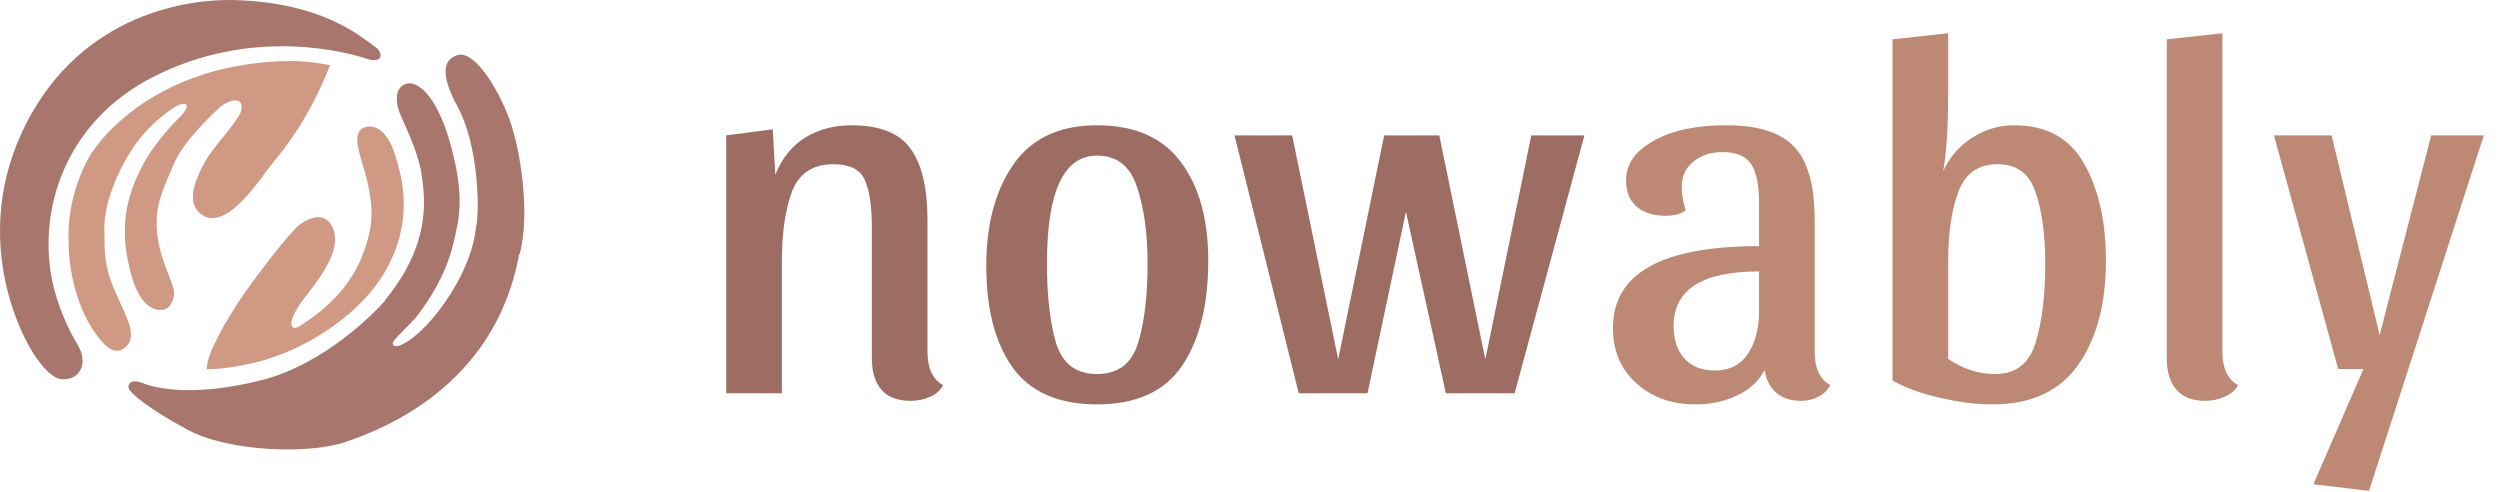
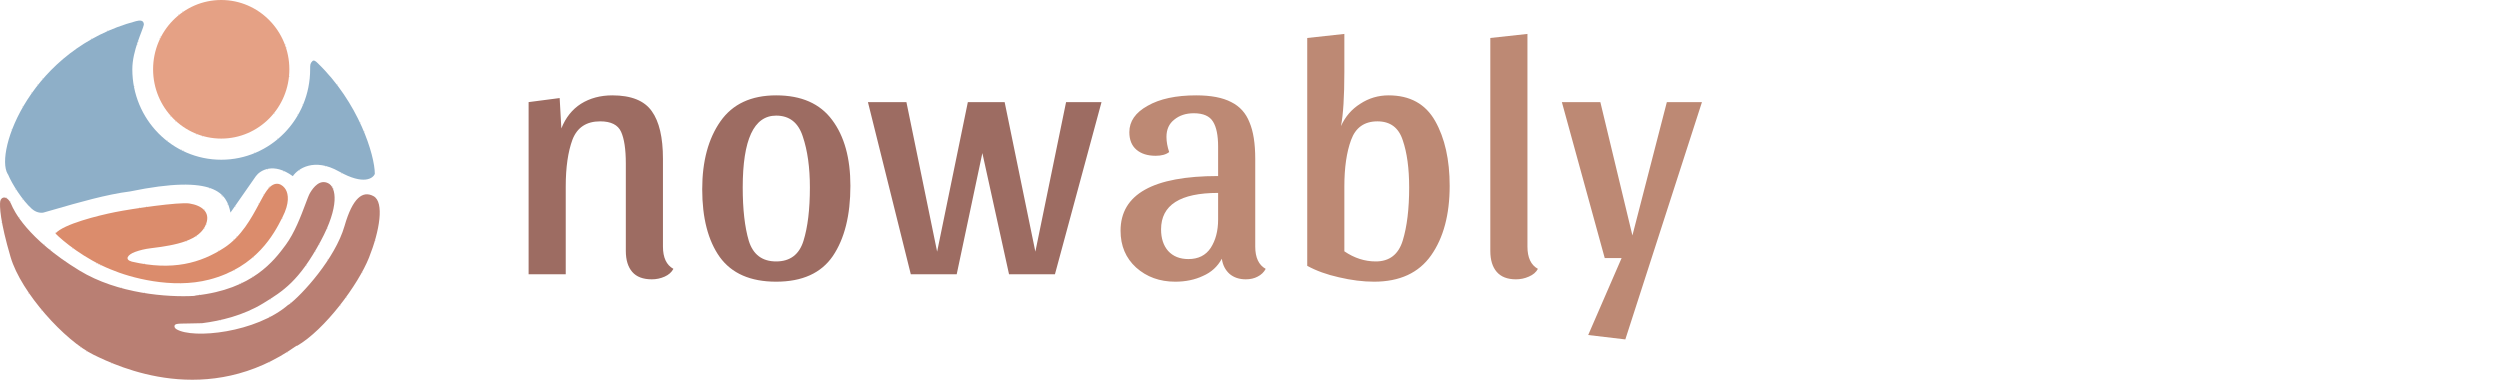
- <svg xmlns="http://www.w3.org/2000/svg" width="178" height="35" viewBox="0 0 178 35" fill="none">
-   <path d="M36.966 18.081C35.24 27.652 26.997 30.635 24.658 31.451C21.998 32.379 16.223 32.157 13.341 30.591C10.459 29.026 9.469 28.105 9.229 27.768C8.989 27.43 9.274 26.914 10.159 27.276C10.61 27.461 13.191 28.412 18.535 27.092C22.429 26.13 25.823 23.176 27.379 21.451L27.48 21.291C30.692 17.333 30.259 14.172 30.032 12.514C29.85 11.185 29.194 9.709 28.753 8.718C28.553 8.268 28.398 7.917 28.351 7.726C28.201 7.112 28.13 6.245 28.891 5.976C29.672 5.7 31.052 6.713 32.013 10.058C33.114 13.895 32.733 15.521 32.223 17.547C31.713 19.573 30.594 21.352 29.58 22.643C28.321 23.975 27.919 24.268 27.968 24.483C28.003 24.637 28.172 24.674 28.321 24.637C30.002 24.22 33.604 19.818 33.904 16.043L33.927 16.038C34.156 14.59 34.009 10.221 32.583 7.603C31.346 5.331 31.533 4.227 32.583 3.92C33.634 3.613 35.105 5.669 36.095 8.032C37.086 10.396 37.776 15.306 36.996 18.099L36.966 18.081Z" fill="#A8766C" />
-   <path d="M20.486 25.034C22.179 24.345 25.569 22.427 27.33 19.48C29.588 15.703 28.581 12.482 28.141 11.076C28.131 11.042 28.12 11.01 28.111 10.978C27.69 9.628 27.06 9.167 26.61 9.045C26.16 8.922 25.259 9.014 25.469 10.334C25.526 10.691 25.654 11.13 25.798 11.629C26.188 12.97 26.703 14.744 26.31 16.534C25.769 18.989 24.467 21.261 21.317 23.23C20.704 23.588 20.608 23.07 20.92 22.415C21.102 22.035 21.35 21.623 21.687 21.199C23.098 19.419 24.351 17.608 23.668 16.165C23.218 15.214 22.287 15.306 21.357 15.981C20.616 16.518 18.054 19.91 17.184 21.199C16.313 22.488 14.662 25.189 14.722 26.294C15.673 26.294 18.157 26.042 20.486 25.036V25.034Z" fill="#D09983" />
-   <path d="M10.802 5.531C17.026 2.303 23.292 3.224 26.394 4.268C27.414 4.39 27.144 3.623 26.694 3.316C25.673 2.621 23.018 0.184 16.689 0.005C13.46 -0.086 5.909 0.927 1.886 8.754C-2.136 16.581 1.316 23.793 2.697 25.635C3.871 27.2 4.438 27.047 4.918 26.954C5.398 26.862 5.879 26.433 5.879 25.665C5.849 24.99 5.579 24.652 5.218 24.008C4.898 23.435 4.081 21.767 3.717 19.987C2.697 14.993 4.588 8.754 10.802 5.531Z" fill="#A8766C" />
-   <path d="M15.724 7.588C16.65 6.866 17.504 7.019 17.101 8.089C16.744 8.707 16.278 9.279 15.819 9.842C15.32 10.454 14.829 11.057 14.494 11.7C13.774 13.081 13.328 14.432 14.254 15.199C15.515 16.242 17.166 14.707 18.967 12.191C19.093 12.015 19.262 11.805 19.465 11.553C20.398 10.393 22.045 8.347 23.5 4.64C23.438 4.629 23.375 4.618 23.309 4.606C22.289 4.421 20.819 4.155 17.856 4.548C11.612 5.377 7.93 8.757 6.528 10.897L6.509 10.902C6.436 11.024 6.366 11.147 6.299 11.27L6.299 11.27C5.016 13.62 4.814 15.97 4.889 17.131L4.888 17.132C4.848 18.411 5.182 21.534 6.839 23.792L6.844 23.799C7.229 24.323 8.067 25.466 8.911 24.744C9.709 24.06 9.219 22.994 8.591 21.628C8.346 21.094 8.079 20.515 7.86 19.895C7.472 18.796 7.423 17.657 7.44 16.703C7.248 14.173 8.901 11.27 9.751 10.134L9.742 10.136C10.61 8.998 11.555 8.181 12.488 7.595C12.778 7.377 13.828 7.109 12.976 8.159C12.428 8.719 11.061 10.042 10.111 11.854C8.761 14.432 8.55 16.733 9.361 19.619C10.171 22.504 11.642 22.105 11.852 21.982C12.063 21.859 12.513 21.307 12.363 20.601C12.316 20.382 12.192 20.061 12.04 19.667C11.701 18.79 11.224 17.554 11.162 16.304C11.083 14.712 11.468 13.808 12.092 12.341C12.178 12.139 12.268 11.927 12.363 11.7C12.987 10.203 14.863 8.336 15.724 7.588Z" fill="#D09983" />
-   <path d="M51.709 9.64L55.021 9.208L55.201 12.448C55.657 11.296 56.353 10.42 57.289 9.82C58.249 9.22 59.365 8.92 60.637 8.92C62.653 8.92 64.057 9.484 64.849 10.612C65.641 11.716 66.037 13.408 66.037 15.688V25.048C66.037 26.224 66.409 27.016 67.153 27.424C66.961 27.784 66.649 28.06 66.217 28.252C65.785 28.444 65.329 28.54 64.849 28.54C63.913 28.54 63.217 28.276 62.761 27.748C62.305 27.22 62.077 26.476 62.077 25.516V16.192C62.077 14.68 61.909 13.552 61.573 12.808C61.237 12.064 60.493 11.692 59.341 11.692C57.877 11.692 56.893 12.34 56.389 13.636C55.909 14.932 55.669 16.6 55.669 18.64V28H51.709V9.64ZM78.109 8.92C80.796 8.92 82.788 9.796 84.085 11.548C85.38 13.276 86.028 15.616 86.028 18.568C86.028 21.712 85.404 24.208 84.156 26.056C82.909 27.88 80.892 28.792 78.109 28.792C75.373 28.792 73.368 27.916 72.097 26.164C70.849 24.412 70.225 22 70.225 18.928C70.225 15.952 70.873 13.54 72.168 11.692C73.465 9.844 75.445 8.92 78.109 8.92ZM78.109 26.632C79.597 26.632 80.569 25.9 81.025 24.436C81.481 22.972 81.709 21.076 81.709 18.748C81.709 16.612 81.457 14.8 80.953 13.312C80.472 11.824 79.525 11.08 78.109 11.08C75.733 11.08 74.544 13.636 74.544 18.748C74.544 21.076 74.76 22.972 75.192 24.436C75.648 25.9 76.621 26.632 78.109 26.632ZM112.81 9.64L107.842 28H102.946L100.102 15.076L97.366 28H92.47L87.898 9.64H92.002L95.278 25.588L98.554 9.64H102.478L105.754 25.588L109.03 9.64H112.81Z" fill="#9D6C62" />
-   <path d="M125.641 26.344C125.185 27.184 124.513 27.796 123.625 28.18C122.761 28.588 121.777 28.792 120.673 28.792C119.017 28.792 117.625 28.288 116.497 27.28C115.393 26.272 114.841 24.964 114.841 23.356C114.841 19.468 118.309 17.524 125.245 17.524V14.392C125.245 13.192 125.065 12.304 124.705 11.728C124.345 11.128 123.661 10.828 122.653 10.828C121.813 10.828 121.117 11.056 120.565 11.512C120.013 11.944 119.737 12.556 119.737 13.348C119.737 13.852 119.833 14.392 120.025 14.968C119.689 15.232 119.209 15.364 118.585 15.364C117.721 15.364 117.037 15.148 116.533 14.716C116.029 14.284 115.777 13.66 115.777 12.844C115.777 11.692 116.425 10.756 117.721 10.036C119.017 9.292 120.745 8.92 122.905 8.92C124.489 8.92 125.737 9.16 126.649 9.64C127.561 10.096 128.209 10.816 128.593 11.8C129.001 12.76 129.205 14.056 129.205 15.688V25.048C129.205 26.224 129.577 27.016 130.321 27.424C130.129 27.784 129.841 28.06 129.457 28.252C129.097 28.444 128.677 28.54 128.197 28.54C127.501 28.54 126.925 28.348 126.469 27.964C126.013 27.556 125.737 27.016 125.641 26.344ZM122.077 26.38C123.133 26.38 123.925 25.984 124.453 25.192C124.981 24.376 125.245 23.368 125.245 22.168V19.324C121.189 19.324 119.161 20.62 119.161 23.212C119.161 24.172 119.413 24.94 119.917 25.516C120.445 26.092 121.165 26.38 122.077 26.38ZM138.709 6.436C138.709 9.052 138.589 10.972 138.349 12.196C138.805 11.188 139.489 10.396 140.401 9.82C141.313 9.22 142.321 8.92 143.425 8.92C145.705 8.92 147.361 9.832 148.393 11.656C149.425 13.48 149.941 15.784 149.941 18.568C149.941 21.64 149.281 24.112 147.961 25.984C146.641 27.856 144.613 28.792 141.877 28.792C140.701 28.792 139.453 28.636 138.133 28.324C136.837 28.036 135.709 27.628 134.749 27.1V2.8L138.709 2.368V6.436ZM138.709 25.552C139.765 26.272 140.881 26.632 142.057 26.632C143.521 26.632 144.481 25.888 144.937 24.4C145.393 22.912 145.621 21.028 145.621 18.748C145.621 16.708 145.393 15.028 144.937 13.708C144.505 12.364 143.605 11.692 142.237 11.692C140.845 11.692 139.909 12.352 139.429 13.672C138.949 14.968 138.709 16.624 138.709 18.64V25.552ZM158.236 2.368V25.048C158.236 26.224 158.608 27.016 159.352 27.424C159.16 27.784 158.836 28.06 158.38 28.252C157.948 28.444 157.492 28.54 157.012 28.54C156.1 28.54 155.416 28.276 154.96 27.748C154.504 27.22 154.276 26.476 154.276 25.516V2.8L158.236 2.368ZM176.846 9.64L168.674 34.948L164.714 34.48L168.278 26.272H166.478L161.906 9.64H166.01L169.43 23.86L173.102 9.64H176.846Z" fill="#BD8974" />
+ <svg xmlns="http://www.w3.org/2000/svg" width="237" height="36" viewBox="0 0 237 36" fill="none">
+   <g filter="url(#filter0_d_76_58)">
+     <path d="M28.126 32.765C19.672 38.774 11.242 34.788 8.873 33.633C6.179 32.32 2.001 27.759 1.004 24.37C0.006 20.981 -0.05 19.524 0.022 19.083C0.093 18.642 0.693 18.465 1.089 19.415C1.29 19.898 2.52 22.589 7.526 25.643C11.174 27.869 15.935 28.189 18.395 28.053L18.591 28.008C23.966 27.422 26.004 24.675 27.073 23.234C27.93 22.079 28.54 20.451 28.95 19.358C29.136 18.861 29.281 18.475 29.389 18.293C29.735 17.709 30.329 16.992 31.103 17.365C31.897 17.747 32.178 19.572 30.399 22.862C28.359 26.634 26.856 27.589 24.958 28.75C23.059 29.912 20.888 30.422 19.16 30.638C17.217 30.7 16.695 30.619 16.572 30.821C16.483 30.965 16.582 31.121 16.722 31.206C18.298 32.166 24.298 31.538 27.347 28.878L27.367 28.891C28.623 27.958 31.779 24.505 32.664 21.417C33.432 18.738 34.398 18.036 35.418 18.6C36.437 19.164 36.006 21.855 34.984 24.417C33.962 26.978 30.81 31.259 28.135 32.802L28.126 32.765Z" fill="#B97F73" />
+     <path d="M10.531 25.552C12.319 26.313 16.303 27.423 19.831 26.508C24.354 25.335 26.004 22.106 26.725 20.696C26.742 20.662 26.759 20.63 26.775 20.598C27.468 19.246 27.339 18.414 27.092 17.978C26.845 17.541 26.099 16.927 25.27 18.096C25.045 18.413 24.813 18.846 24.549 19.338C23.84 20.66 22.901 22.409 21.267 23.478C19.024 24.945 16.346 25.694 12.505 24.804C11.776 24.612 12.091 24.142 12.816 23.879C13.237 23.726 13.731 23.6 14.301 23.532C16.694 23.243 18.99 22.81 19.555 21.188C19.928 20.117 19.159 19.48 17.954 19.289C16.996 19.137 12.533 19.783 10.915 20.108C9.296 20.432 6.035 21.242 5.254 22.133C5.969 22.856 8.025 24.552 10.53 25.553L10.531 25.552Z" fill="#DB8C6C" />
+     <path d="M20.973 15.142C25.628 15.142 29.402 11.304 29.402 6.569C29.402 6.119 29.402 6.012 29.622 5.79C29.75 5.659 29.95 5.823 30.059 5.928C34.023 9.717 35.533 14.744 35.533 16.479C35.387 16.887 34.504 17.592 32.139 16.256C29.775 14.92 28.235 15.996 27.76 16.701C25.921 15.365 24.659 16.145 24.257 16.701L21.849 20.153C21.499 18.371 20.426 16.479 12.325 18.149C10.143 18.415 7.265 19.247 5.356 19.799C4.87 19.94 4.447 20.062 4.114 20.153C4.114 20.153 3.567 20.286 3.019 19.799C2.136 19.014 1.147 17.458 0.767 16.546C0.75 16.525 0.734 16.502 0.72 16.479C-0.506 14.368 2.901 4.652 12.902 2.004C13.26 1.909 13.638 1.893 13.638 2.338C13.529 2.895 12.544 4.781 12.544 6.569C12.544 11.304 16.318 15.142 20.973 15.142Z" fill="#8EAFC8" />
+     <ellipse cx="20.972" cy="6.569" rx="6.459" ry="6.569" fill="#E5A185" />
+   </g>
+   <path d="M50.112 9.68L53.056 9.296L53.216 12.176C53.621 11.152 54.24 10.373 55.072 9.84C55.925 9.307 56.917 9.04 58.048 9.04C59.84 9.04 61.088 9.541 61.792 10.544C62.496 11.525 62.848 13.029 62.848 15.056V23.376C62.848 24.421 63.179 25.125 63.84 25.488C63.669 25.808 63.392 26.053 63.008 26.224C62.624 26.395 62.219 26.48 61.792 26.48C60.96 26.48 60.341 26.245 59.936 25.776C59.531 25.307 59.328 24.645 59.328 23.792V15.504C59.328 14.16 59.179 13.157 58.88 12.496C58.581 11.835 57.92 11.504 56.896 11.504C55.595 11.504 54.72 12.08 54.272 13.232C53.845 14.384 53.632 15.867 53.632 17.68V26H50.112V9.68ZM73.578 9.04C75.968 9.04 77.738 9.819 78.89 11.376C80.042 12.912 80.618 14.992 80.618 17.616C80.618 20.411 80.064 22.629 78.954 24.272C77.845 25.893 76.053 26.704 73.578 26.704C71.146 26.704 69.365 25.925 68.234 24.368C67.125 22.811 66.57 20.667 66.57 17.936C66.57 15.291 67.146 13.147 68.298 11.504C69.45 9.861 71.21 9.04 73.578 9.04ZM73.578 24.784C74.901 24.784 75.765 24.133 76.17 22.832C76.576 21.531 76.778 19.845 76.778 17.776C76.778 15.877 76.554 14.267 76.106 12.944C75.68 11.621 74.837 10.96 73.578 10.96C71.466 10.96 70.41 13.232 70.41 17.776C70.41 19.845 70.602 21.531 70.986 22.832C71.392 24.133 72.256 24.784 73.578 24.784ZM104.424 9.68L100.008 26H95.656L93.128 14.512L90.696 26H86.344L82.28 9.68H85.928L88.84 23.856L91.752 9.68H95.24L98.152 23.856L101.064 9.68H104.424Z" fill="#9D6C62" />
+   <path d="M115.829 24.528C115.424 25.275 114.826 25.819 114.037 26.16C113.269 26.523 112.394 26.704 111.413 26.704C109.941 26.704 108.704 26.256 107.701 25.36C106.72 24.464 106.229 23.301 106.229 21.872C106.229 18.416 109.312 16.688 115.477 16.688V13.904C115.477 12.837 115.317 12.048 114.997 11.536C114.677 11.003 114.069 10.736 113.173 10.736C112.426 10.736 111.808 10.939 111.317 11.344C110.826 11.728 110.581 12.272 110.581 12.976C110.581 13.424 110.666 13.904 110.837 14.416C110.538 14.651 110.112 14.768 109.557 14.768C108.789 14.768 108.181 14.576 107.733 14.192C107.285 13.808 107.061 13.253 107.061 12.528C107.061 11.504 107.637 10.672 108.789 10.032C109.941 9.371 111.477 9.04 113.397 9.04C114.805 9.04 115.914 9.253 116.725 9.68C117.536 10.085 118.112 10.725 118.453 11.6C118.816 12.453 118.997 13.605 118.997 15.056V23.376C118.997 24.421 119.328 25.125 119.989 25.488C119.818 25.808 119.562 26.053 119.221 26.224C118.901 26.395 118.528 26.48 118.101 26.48C117.482 26.48 116.97 26.309 116.565 25.968C116.16 25.605 115.914 25.125 115.829 24.528ZM112.661 24.56C113.6 24.56 114.304 24.208 114.773 23.504C115.242 22.779 115.477 21.883 115.477 20.816V18.288C111.872 18.288 110.069 19.44 110.069 21.744C110.069 22.597 110.293 23.28 110.741 23.792C111.21 24.304 111.85 24.56 112.661 24.56ZM127.445 6.832C127.445 9.157 127.338 10.864 127.125 11.952C127.53 11.056 128.138 10.352 128.949 9.84C129.76 9.307 130.656 9.04 131.637 9.04C133.664 9.04 135.136 9.851 136.053 11.472C136.97 13.093 137.429 15.141 137.429 17.616C137.429 20.347 136.842 22.544 135.669 24.208C134.496 25.872 132.693 26.704 130.261 26.704C129.216 26.704 128.106 26.565 126.933 26.288C125.781 26.032 124.778 25.669 123.925 25.2V3.6L127.445 3.216V6.832ZM127.445 23.824C128.384 24.464 129.376 24.784 130.421 24.784C131.722 24.784 132.576 24.123 132.981 22.8C133.386 21.477 133.589 19.803 133.589 17.776C133.589 15.963 133.386 14.469 132.981 13.296C132.597 12.101 131.797 11.504 130.581 11.504C129.344 11.504 128.512 12.091 128.085 13.264C127.658 14.416 127.445 15.888 127.445 17.68V23.824ZM144.802 3.216V23.376C144.802 24.421 145.133 25.125 145.794 25.488C145.624 25.808 145.336 26.053 144.93 26.224C144.546 26.395 144.141 26.48 143.714 26.48C142.904 26.48 142.296 26.245 141.89 25.776C141.485 25.307 141.282 24.645 141.282 23.792V3.6L144.802 3.216ZM161.345 9.68L154.081 32.176L150.561 31.76L153.729 24.464H152.129L148.065 9.68H151.713L154.753 22.32L158.017 9.68H161.345Z" fill="#BD8974" />
+   <defs>
+     <filter id="filter0_d_76_58" x="0" y="0" width="36" height="35.999" filterUnits="userSpaceOnUse" color-interpolation-filters="sRGB">
+       <feFlood flood-opacity="0" result="BackgroundImageFix" />
+       <feColorMatrix in="SourceAlpha" type="matrix" values="0 0 0 0 0 0 0 0 0 0 0 0 0 0 0 0 0 0 127 0" result="hardAlpha" />
+       <feOffset />
+       <feComposite in2="hardAlpha" operator="out" />
+       <feColorMatrix type="matrix" values="0 0 0 0 0 0 0 0 0 0 0 0 0 0 0 0 0 0 0.25 0" />
+       <feBlend mode="normal" in2="BackgroundImageFix" result="effect1_dropShadow_76_58" />
+       <feBlend mode="normal" in="SourceGraphic" in2="effect1_dropShadow_76_58" result="shape" />
+     </filter>
+   </defs>
</svg>
